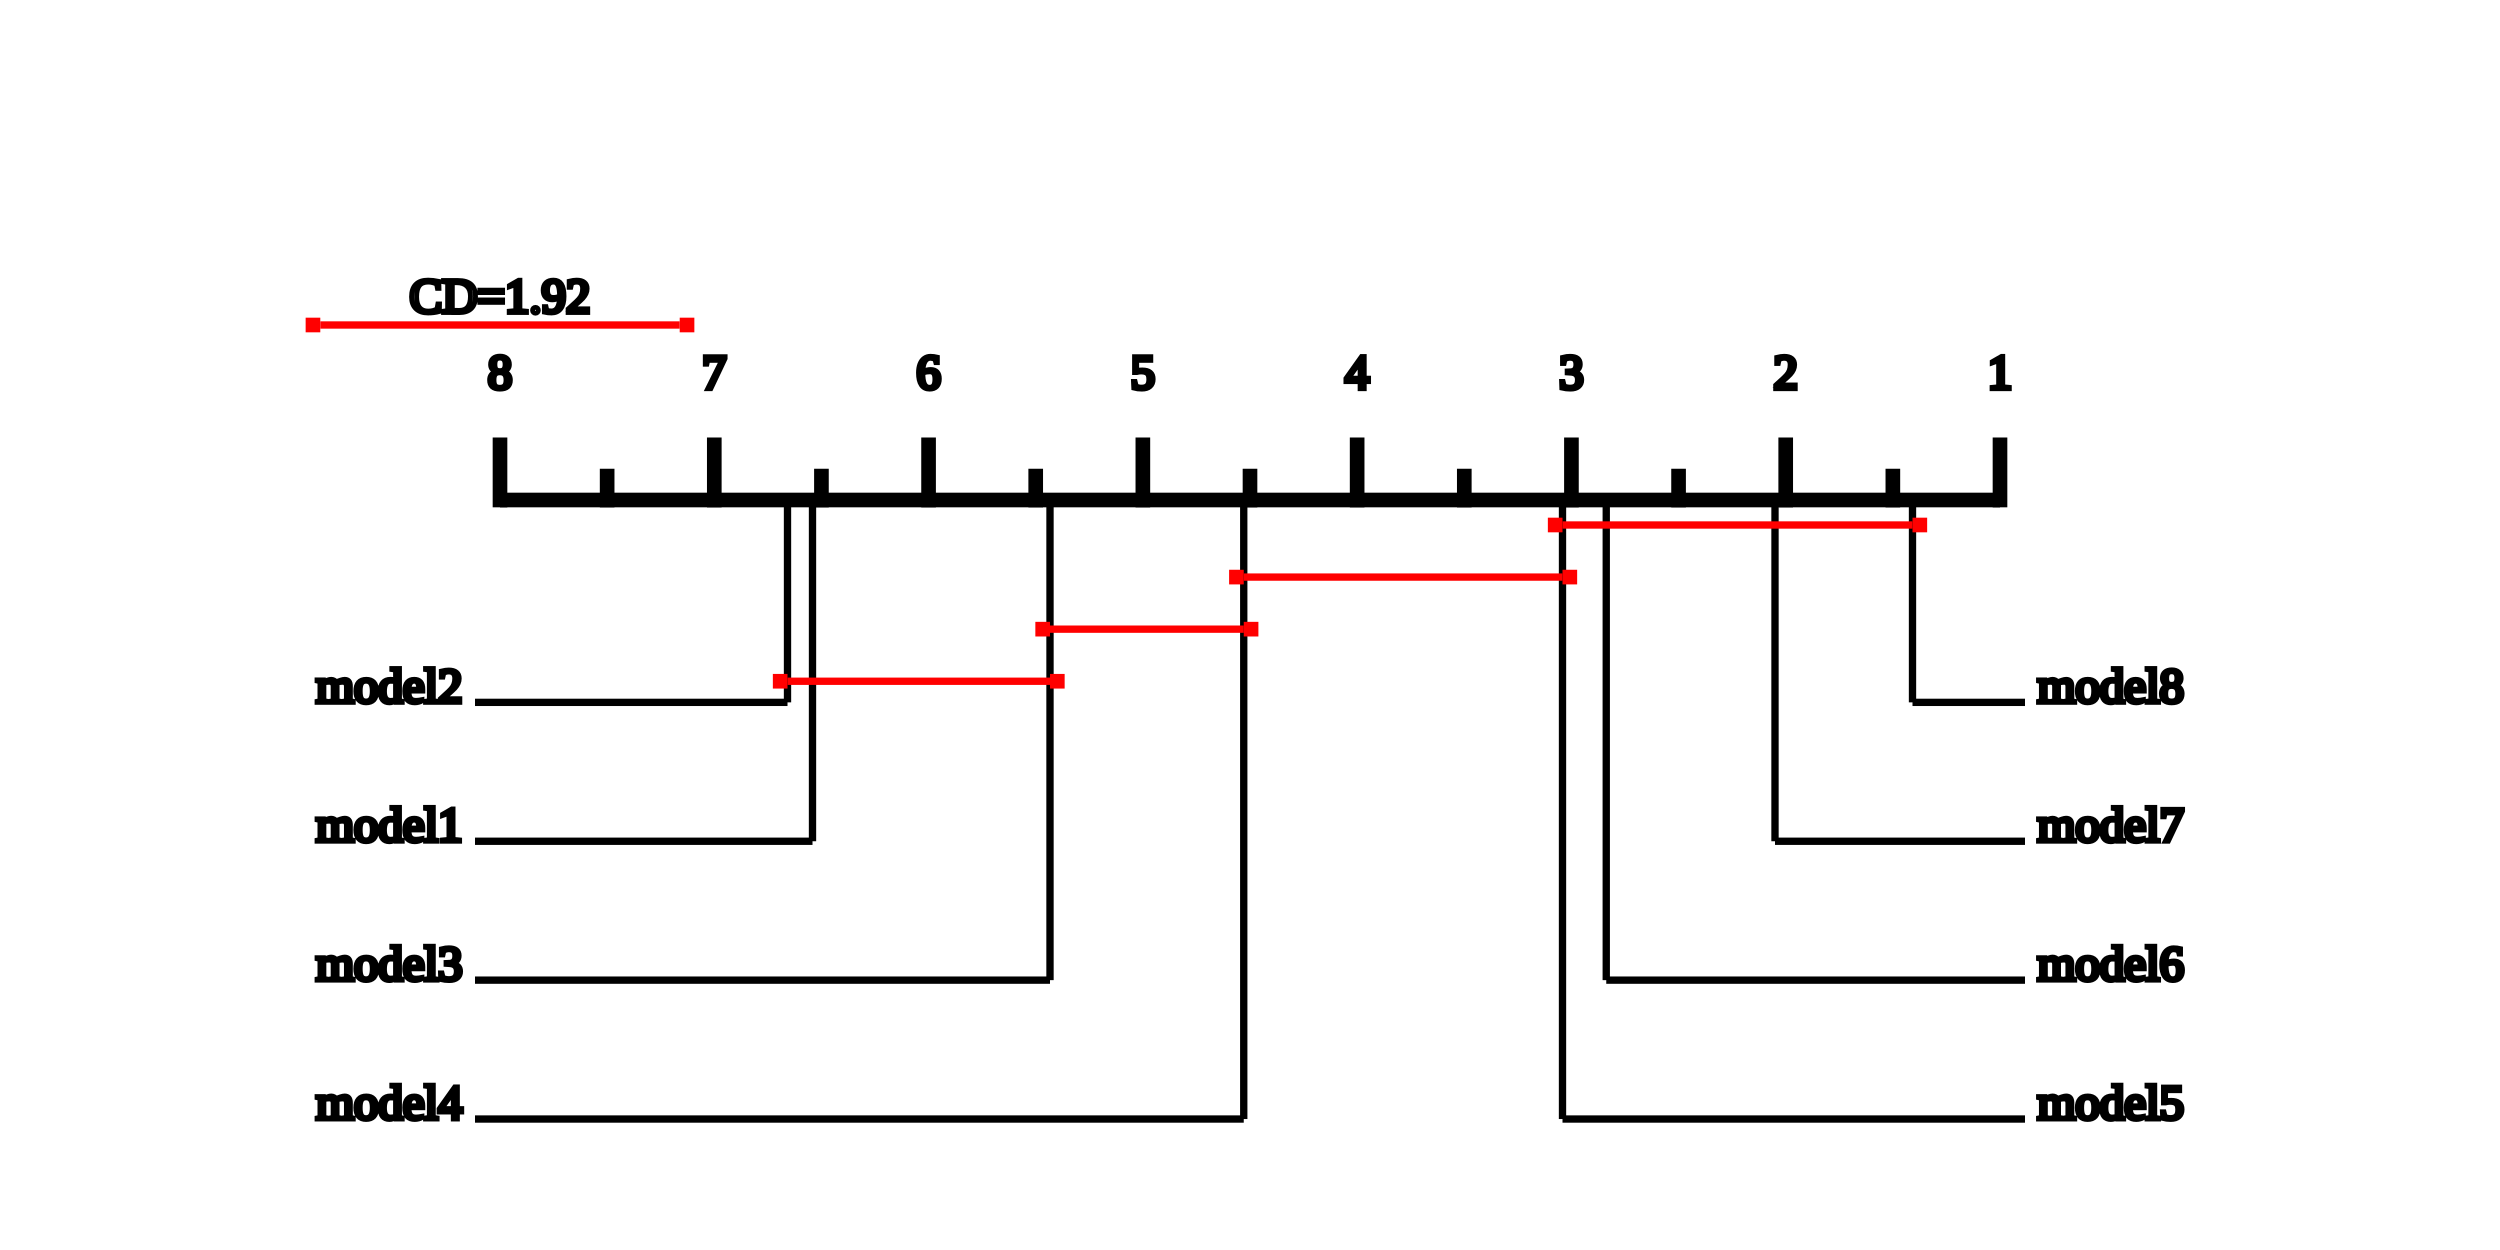
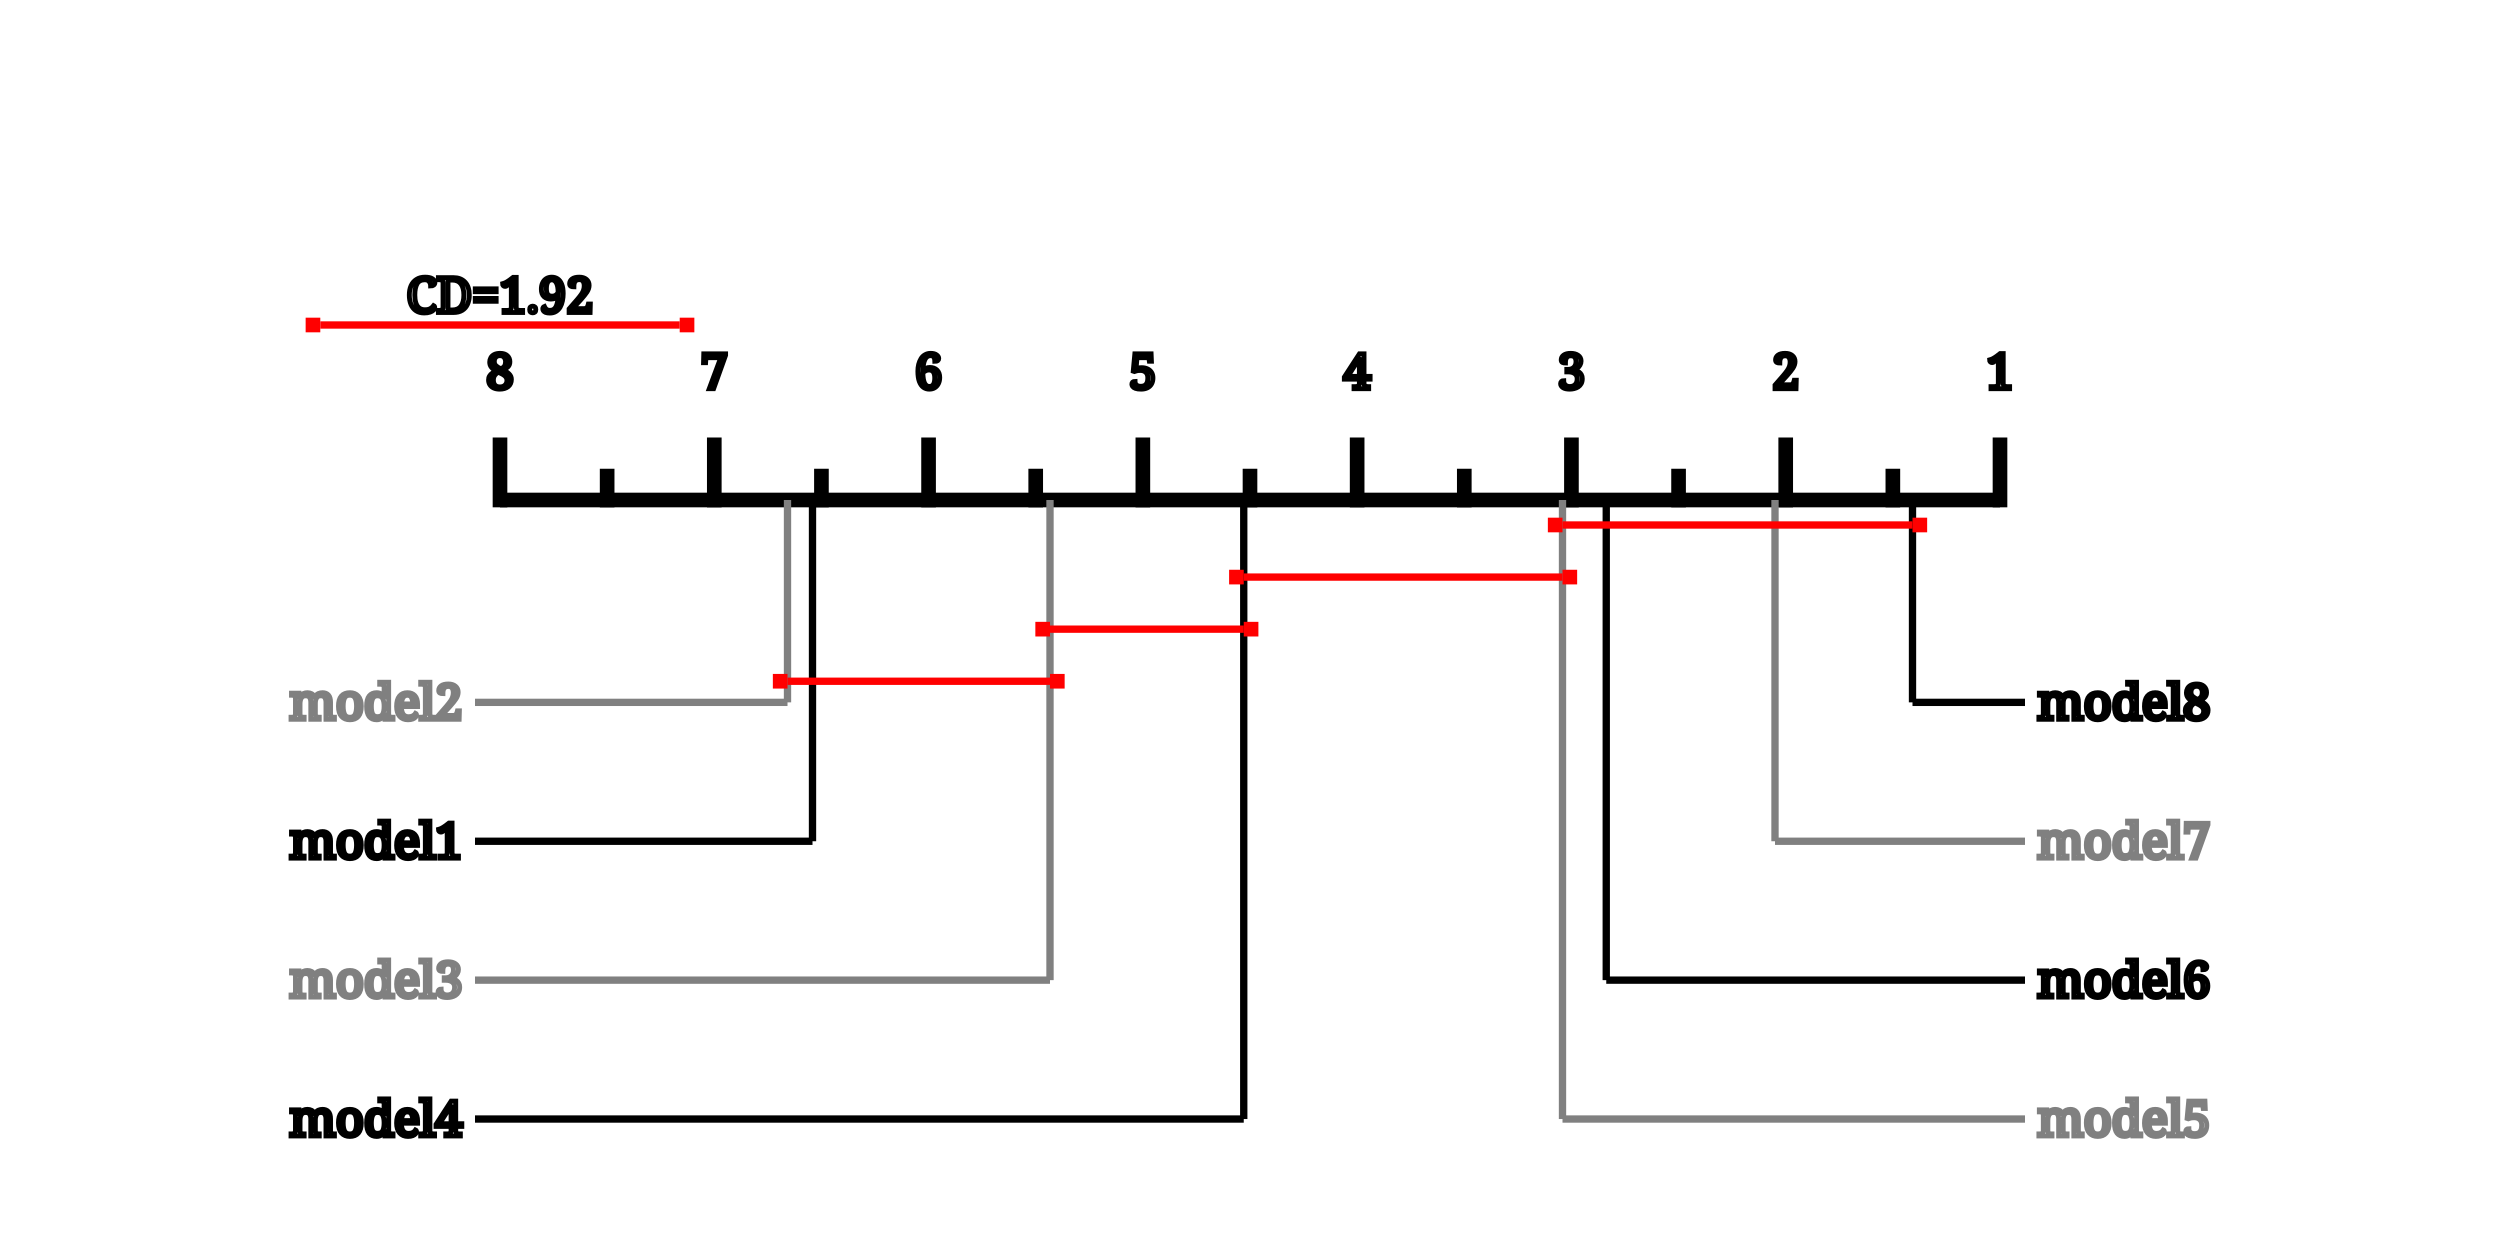
<svg xmlns="http://www.w3.org/2000/svg" height="256" style="background-color:white" width="512">
-   <text fill="none" font-size="10" stroke="black" stroke-width="1" text-anchor="middle" x="256" y="25.6">
+   <text fill="black" font-family="serif" font-size="10" stroke="black" stroke-width="1" text-anchor="middle" x="256" y="25.6">

</text>
  <path d="M102.4,102.4 L409.6,102.4 z" fill="none" stroke="black" stroke-width="3" />
-   <text fill="none" font-size="10" stroke="black" stroke-width="1" text-anchor="middle" x="102.4" y="79.6">
+   <text fill="none" font-family="serif" font-size="10" stroke="black" stroke-width="1" text-anchor="middle" x="102.4" y="79.6">
8
</text>
  <path d="M102.4,103.9 L102.4,89.6 z" fill="none" stroke="black" stroke-width="3" />
  <path d="M124.343,103.9 L124.343,96 z" fill="none" stroke="black" stroke-width="3" />
-   <text fill="none" font-size="10" stroke="black" stroke-width="1" text-anchor="middle" x="146.286" y="79.6">
+   <text fill="none" font-family="serif" font-size="10" stroke="black" stroke-width="1" text-anchor="middle" x="146.286" y="79.6">
7
</text>
  <path d="M146.286,103.9 L146.286,89.6 z" fill="none" stroke="black" stroke-width="3" />
  <path d="M168.229,103.9 L168.229,96 z" fill="none" stroke="black" stroke-width="3" />
-   <text fill="none" font-size="10" stroke="black" stroke-width="1" text-anchor="middle" x="190.171" y="79.6">
+   <text fill="none" font-family="serif" font-size="10" stroke="black" stroke-width="1" text-anchor="middle" x="190.171" y="79.6">
6
</text>
  <path d="M190.171,103.9 L190.171,89.6 z" fill="none" stroke="black" stroke-width="3" />
  <path d="M212.114,103.9 L212.114,96 z" fill="none" stroke="black" stroke-width="3" />
-   <text fill="none" font-size="10" stroke="black" stroke-width="1" text-anchor="middle" x="234.057" y="79.6">
+   <text fill="none" font-family="serif" font-size="10" stroke="black" stroke-width="1" text-anchor="middle" x="234.057" y="79.6">
5
</text>
  <path d="M234.057,103.9 L234.057,89.6 z" fill="none" stroke="black" stroke-width="3" />
  <path d="M256,103.9 L256,96 z" fill="none" stroke="black" stroke-width="3" />
-   <text fill="none" font-size="10" stroke="black" stroke-width="1" text-anchor="middle" x="277.943" y="79.6">
+   <text fill="none" font-family="serif" font-size="10" stroke="black" stroke-width="1" text-anchor="middle" x="277.943" y="79.6">
4
</text>
  <path d="M277.943,103.9 L277.943,89.6 z" fill="none" stroke="black" stroke-width="3" />
  <path d="M299.886,103.9 L299.886,96 z" fill="none" stroke="black" stroke-width="3" />
-   <text fill="none" font-size="10" stroke="black" stroke-width="1" text-anchor="middle" x="321.829" y="79.6">
+   <text fill="none" font-family="serif" font-size="10" stroke="black" stroke-width="1" text-anchor="middle" x="321.829" y="79.6">
3
</text>
  <path d="M321.829,103.9 L321.829,89.6 z" fill="none" stroke="black" stroke-width="3" />
  <path d="M343.771,103.9 L343.771,96 z" fill="none" stroke="black" stroke-width="3" />
-   <text fill="none" font-size="10" stroke="black" stroke-width="1" text-anchor="middle" x="365.714" y="79.6">
+   <text fill="none" font-family="serif" font-size="10" stroke="black" stroke-width="1" text-anchor="middle" x="365.714" y="79.6">
2
</text>
  <path d="M365.714,103.9 L365.714,89.6 z" fill="none" stroke="black" stroke-width="3" />
  <path d="M387.657,103.9 L387.657,96 z" fill="none" stroke="black" stroke-width="3" />
-   <text fill="none" font-size="10" stroke="black" stroke-width="1" text-anchor="middle" x="409.6" y="79.6">
+   <text fill="none" font-family="serif" font-size="10" stroke="black" stroke-width="1" text-anchor="middle" x="409.6" y="79.6">
1
</text>
  <path d="M409.6,103.9 L409.6,89.6 z" fill="none" stroke="black" stroke-width="3" />
-   <path d="M161.28,102.4 L161.28,143.844 z" fill="none" stroke="black" stroke-width="1.5" />
-   <path d="M161.28,143.844 L97.28,143.844 z" fill="none" stroke="black" stroke-width="1.5" />
-   <text fill="none" font-size="10" stroke="black" stroke-width="1" text-anchor="end" x="94.72" y="143.844">
+   <path d="M161.28,102.4 L161.28,143.844 z" fill="none" stroke="gray" stroke-width="1.5" />
+   <path d="M161.28,143.844 L97.28,143.844 z" fill="none" stroke="gray" stroke-width="1.5" />
+   <text dominant-baseline="middle" fill="none" font-family="serif" font-size="10" stroke="gray" stroke-width="1" text-anchor="end" x="94.72" y="143.844">
model2
</text>
  <path d="M166.4,102.4 L166.4,172.289 z" fill="none" stroke="black" stroke-width="1.5" />
  <path d="M166.4,172.289 L97.28,172.289 z" fill="none" stroke="black" stroke-width="1.5" />
-   <text fill="none" font-size="10" stroke="black" stroke-width="1" text-anchor="end" x="94.72" y="172.289">
+   <text dominant-baseline="middle" fill="none" font-family="serif" font-size="10" stroke="black" stroke-width="1" text-anchor="end" x="94.72" y="172.289">
model1
</text>
-   <path d="M215.04,102.4 L215.04,200.733 z" fill="none" stroke="black" stroke-width="1.5" />
-   <path d="M215.04,200.733 L97.28,200.733 z" fill="none" stroke="black" stroke-width="1.5" />
-   <text fill="none" font-size="10" stroke="black" stroke-width="1" text-anchor="end" x="94.72" y="200.733">
+   <path d="M215.04,102.4 L215.04,200.733 z" fill="none" stroke="gray" stroke-width="1.5" />
+   <path d="M215.04,200.733 L97.28,200.733 z" fill="none" stroke="gray" stroke-width="1.5" />
+   <text dominant-baseline="middle" fill="none" font-family="serif" font-size="10" stroke="gray" stroke-width="1" text-anchor="end" x="94.72" y="200.733">
model3
</text>
  <path d="M254.72,102.4 L254.72,229.178 z" fill="none" stroke="black" stroke-width="1.5" />
  <path d="M254.72,229.178 L97.28,229.178 z" fill="none" stroke="black" stroke-width="1.5" />
-   <text fill="none" font-size="10" stroke="black" stroke-width="1" text-anchor="end" x="94.72" y="229.178">
+   <text dominant-baseline="middle" fill="none" font-family="serif" font-size="10" stroke="black" stroke-width="1" text-anchor="end" x="94.72" y="229.178">
model4
</text>
-   <path d="M320,102.4 L320,229.178 z" fill="none" stroke="black" stroke-width="1.5" />
-   <path d="M320,229.178 L414.72,229.178 z" fill="none" stroke="black" stroke-width="1.5" />
-   <text fill="none" font-size="10" stroke="black" stroke-width="1" text-anchor="start" x="417.28" y="229.178">
+   <path d="M320,102.4 L320,229.178 z" fill="none" stroke="gray" stroke-width="1.5" />
+   <path d="M320,229.178 L414.72,229.178 z" fill="none" stroke="gray" stroke-width="1.5" />
+   <text dominant-baseline="middle" fill="none" font-family="serif" font-size="10" stroke="gray" stroke-width="1" text-anchor="start" x="417.28" y="229.178">
model5
</text>
  <path d="M328.96,102.4 L328.96,200.733 z" fill="none" stroke="black" stroke-width="1.5" />
  <path d="M328.96,200.733 L414.72,200.733 z" fill="none" stroke="black" stroke-width="1.5" />
-   <text fill="none" font-size="10" stroke="black" stroke-width="1" text-anchor="start" x="417.28" y="200.733">
+   <text dominant-baseline="middle" fill="none" font-family="serif" font-size="10" stroke="black" stroke-width="1" text-anchor="start" x="417.28" y="200.733">
model6
</text>
-   <path d="M363.52,102.4 L363.52,172.289 z" fill="none" stroke="black" stroke-width="1.5" />
-   <path d="M363.52,172.289 L414.72,172.289 z" fill="none" stroke="black" stroke-width="1.5" />
-   <text fill="none" font-size="10" stroke="black" stroke-width="1" text-anchor="start" x="417.28" y="172.289">
+   <path d="M363.52,102.4 L363.52,172.289 z" fill="none" stroke="gray" stroke-width="1.5" />
+   <path d="M363.52,172.289 L414.72,172.289 z" fill="none" stroke="gray" stroke-width="1.5" />
+   <text dominant-baseline="middle" fill="none" font-family="serif" font-size="10" stroke="gray" stroke-width="1" text-anchor="start" x="417.28" y="172.289">
model7
</text>
  <path d="M391.68,102.4 L391.68,143.844 z" fill="none" stroke="black" stroke-width="1.5" />
  <path d="M391.68,143.844 L414.72,143.844 z" fill="none" stroke="black" stroke-width="1.5" />
-   <text fill="none" font-size="10" stroke="black" stroke-width="1" text-anchor="start" x="417.28" y="143.844">
+   <text dominant-baseline="middle" fill="none" font-family="serif" font-size="10" stroke="black" stroke-width="1" text-anchor="start" x="417.28" y="143.844">
model8
</text>
  <rect fill="red" height="3" width="3" x="62.596" y="65.06" />
  <path d="M65.596,66.56 L139.204,66.56 z" fill="none" stroke="red" stroke-width="1.5" />
  <rect fill="red" height="3" width="3" x="139.204" y="65.06" />
-   <text fill="none" font-size="10" stroke="black" stroke-width="1" text-anchor="middle" x="102.4" y="64">
+   <text fill="none" font-family="serif" font-size="10" stroke="black" stroke-width="1" text-anchor="middle" x="102.4" y="64">
CD=1.92
</text>
  <rect fill="red" height="3" width="3" x="317" y="106.02" />
  <path d="M320,107.52 L391.68,107.52 z" fill="none" stroke="red" stroke-width="1.5" />
  <rect fill="red" height="3" width="3" x="391.68" y="106.02" />
  <rect fill="red" height="3" width="3" x="251.72" y="116.687" />
  <path d="M254.72,118.187 L320,118.187 z" fill="none" stroke="red" stroke-width="1.5" />
  <rect fill="red" height="3" width="3" x="320" y="116.687" />
  <rect fill="red" height="3" width="3" x="212.04" y="127.353" />
  <path d="M215.04,128.853 L254.72,128.853 z" fill="none" stroke="red" stroke-width="1.5" />
  <rect fill="red" height="3" width="3" x="254.72" y="127.353" />
  <rect fill="red" height="3" width="3" x="158.28" y="138.02" />
  <path d="M161.28,139.52 L215.04,139.52 z" fill="none" stroke="red" stroke-width="1.5" />
  <rect fill="red" height="3" width="3" x="215.04" y="138.02" />
</svg>
